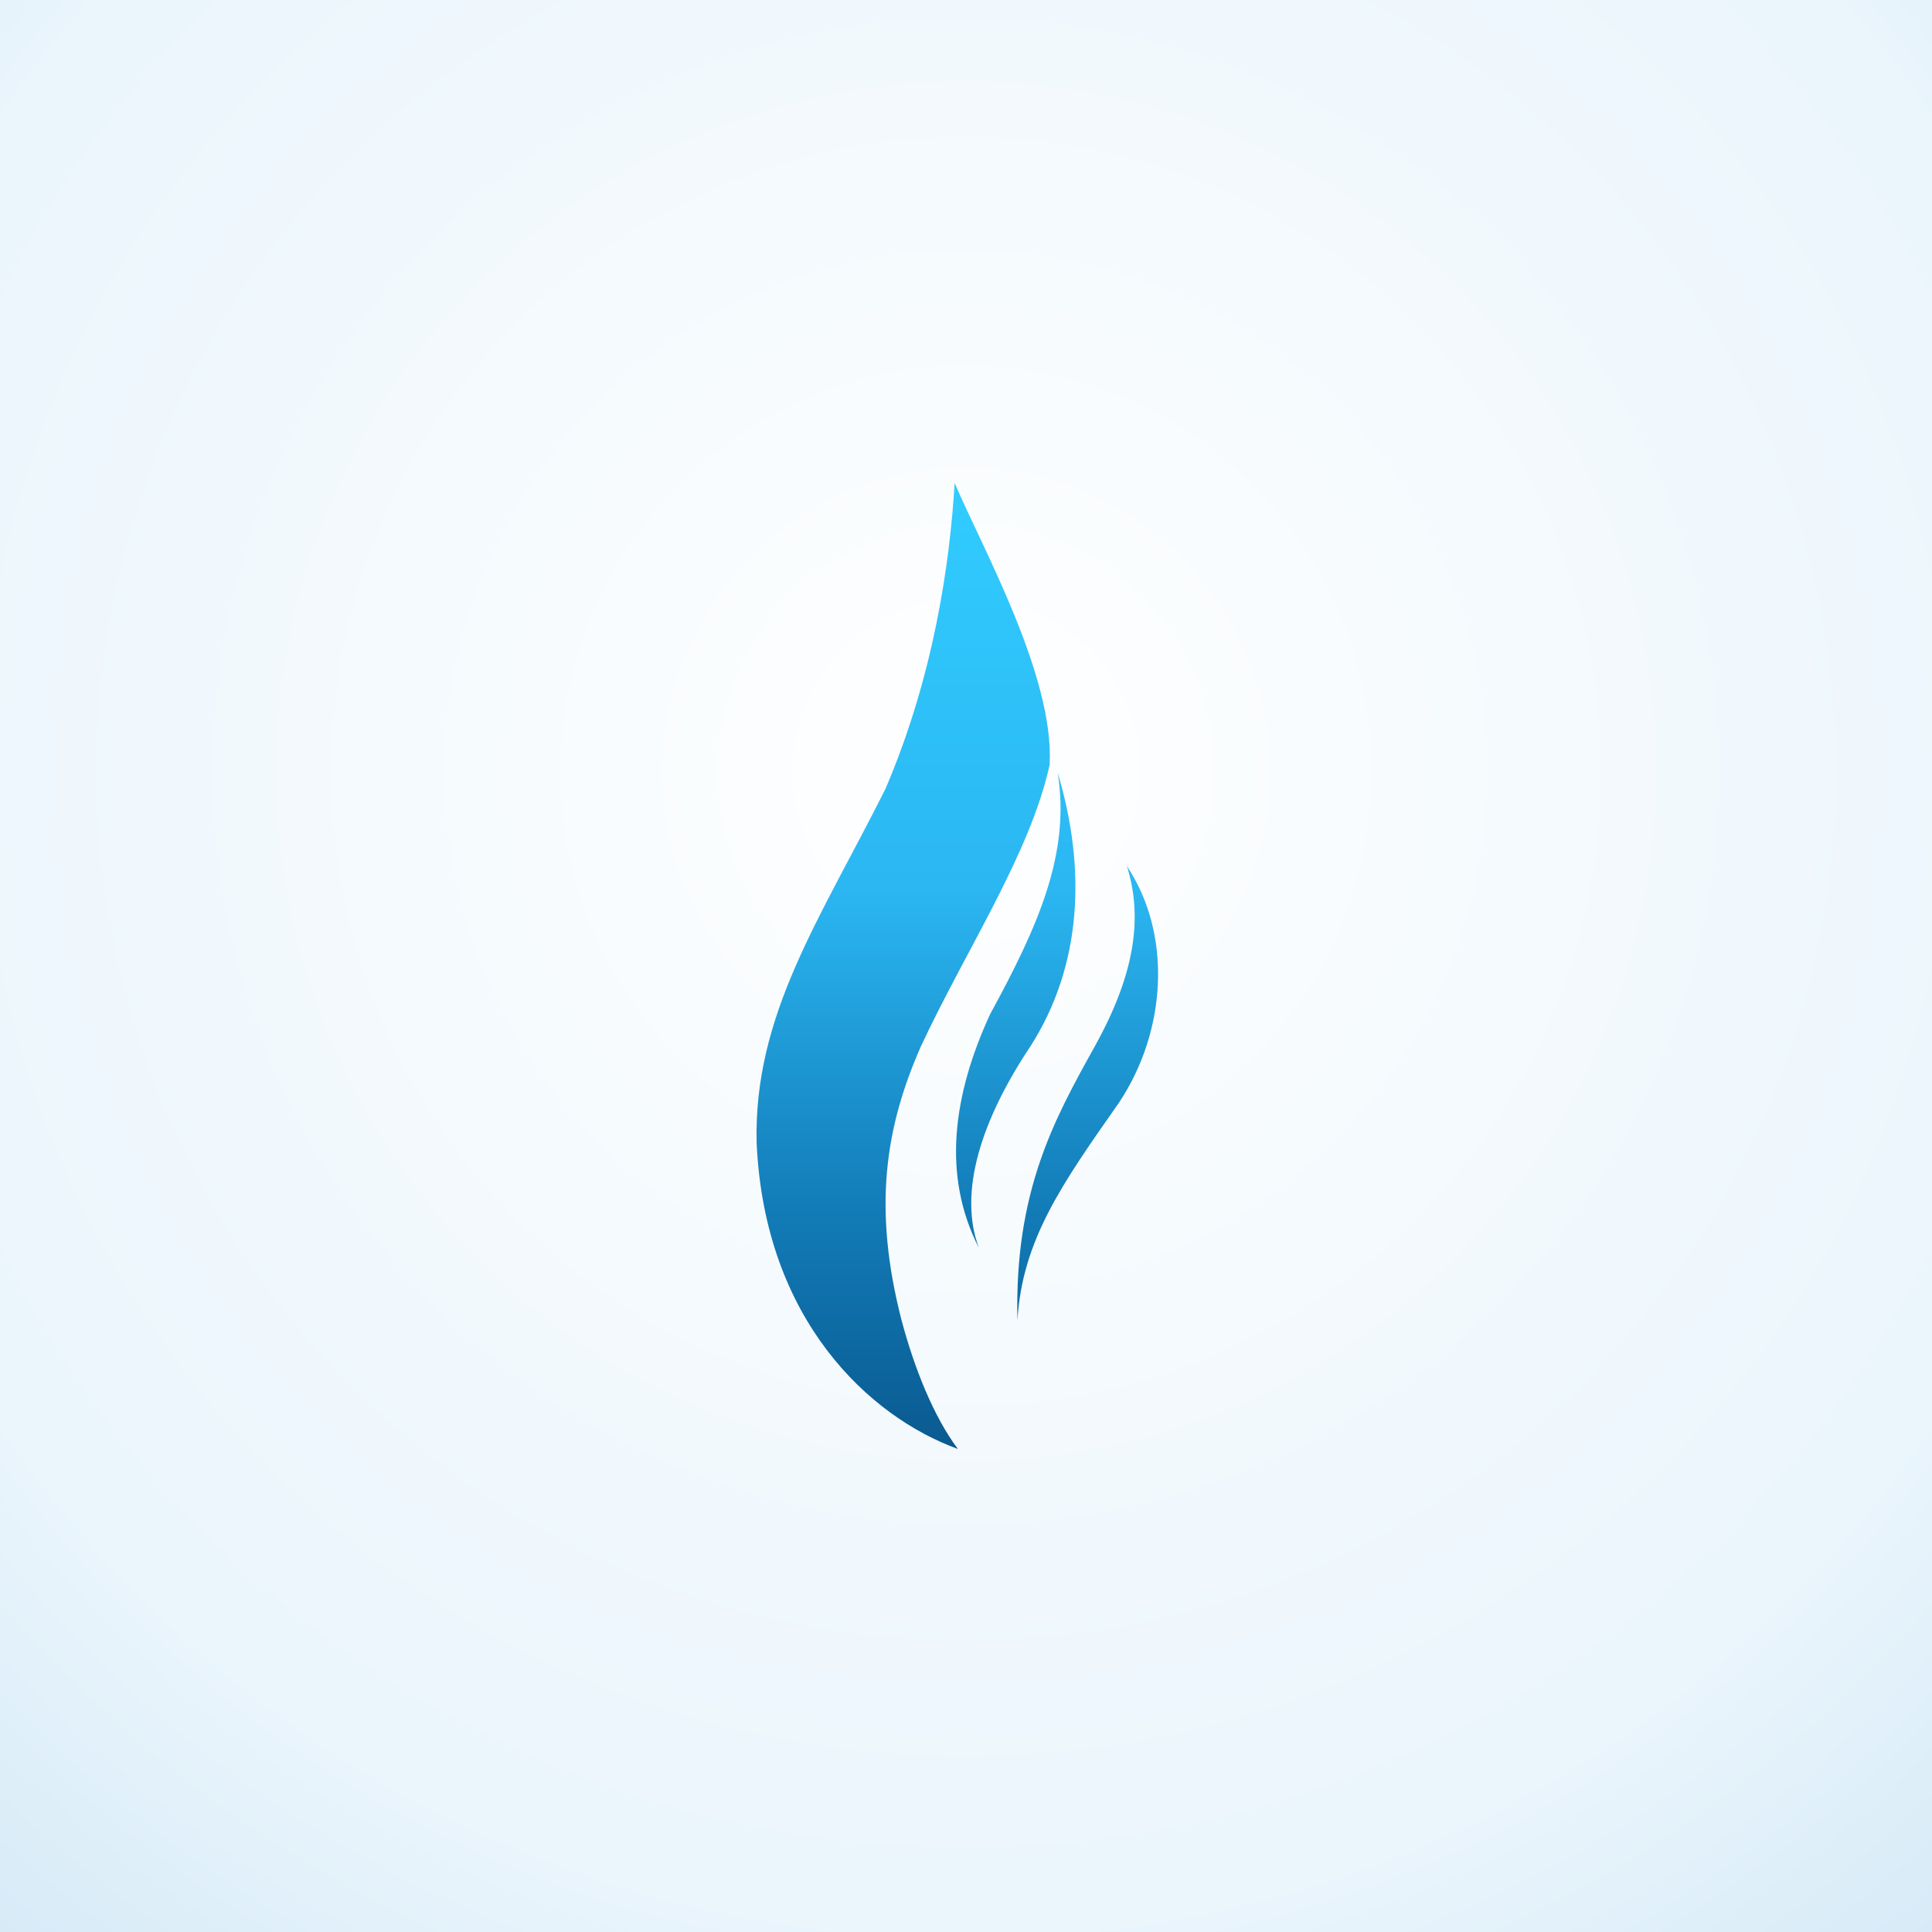
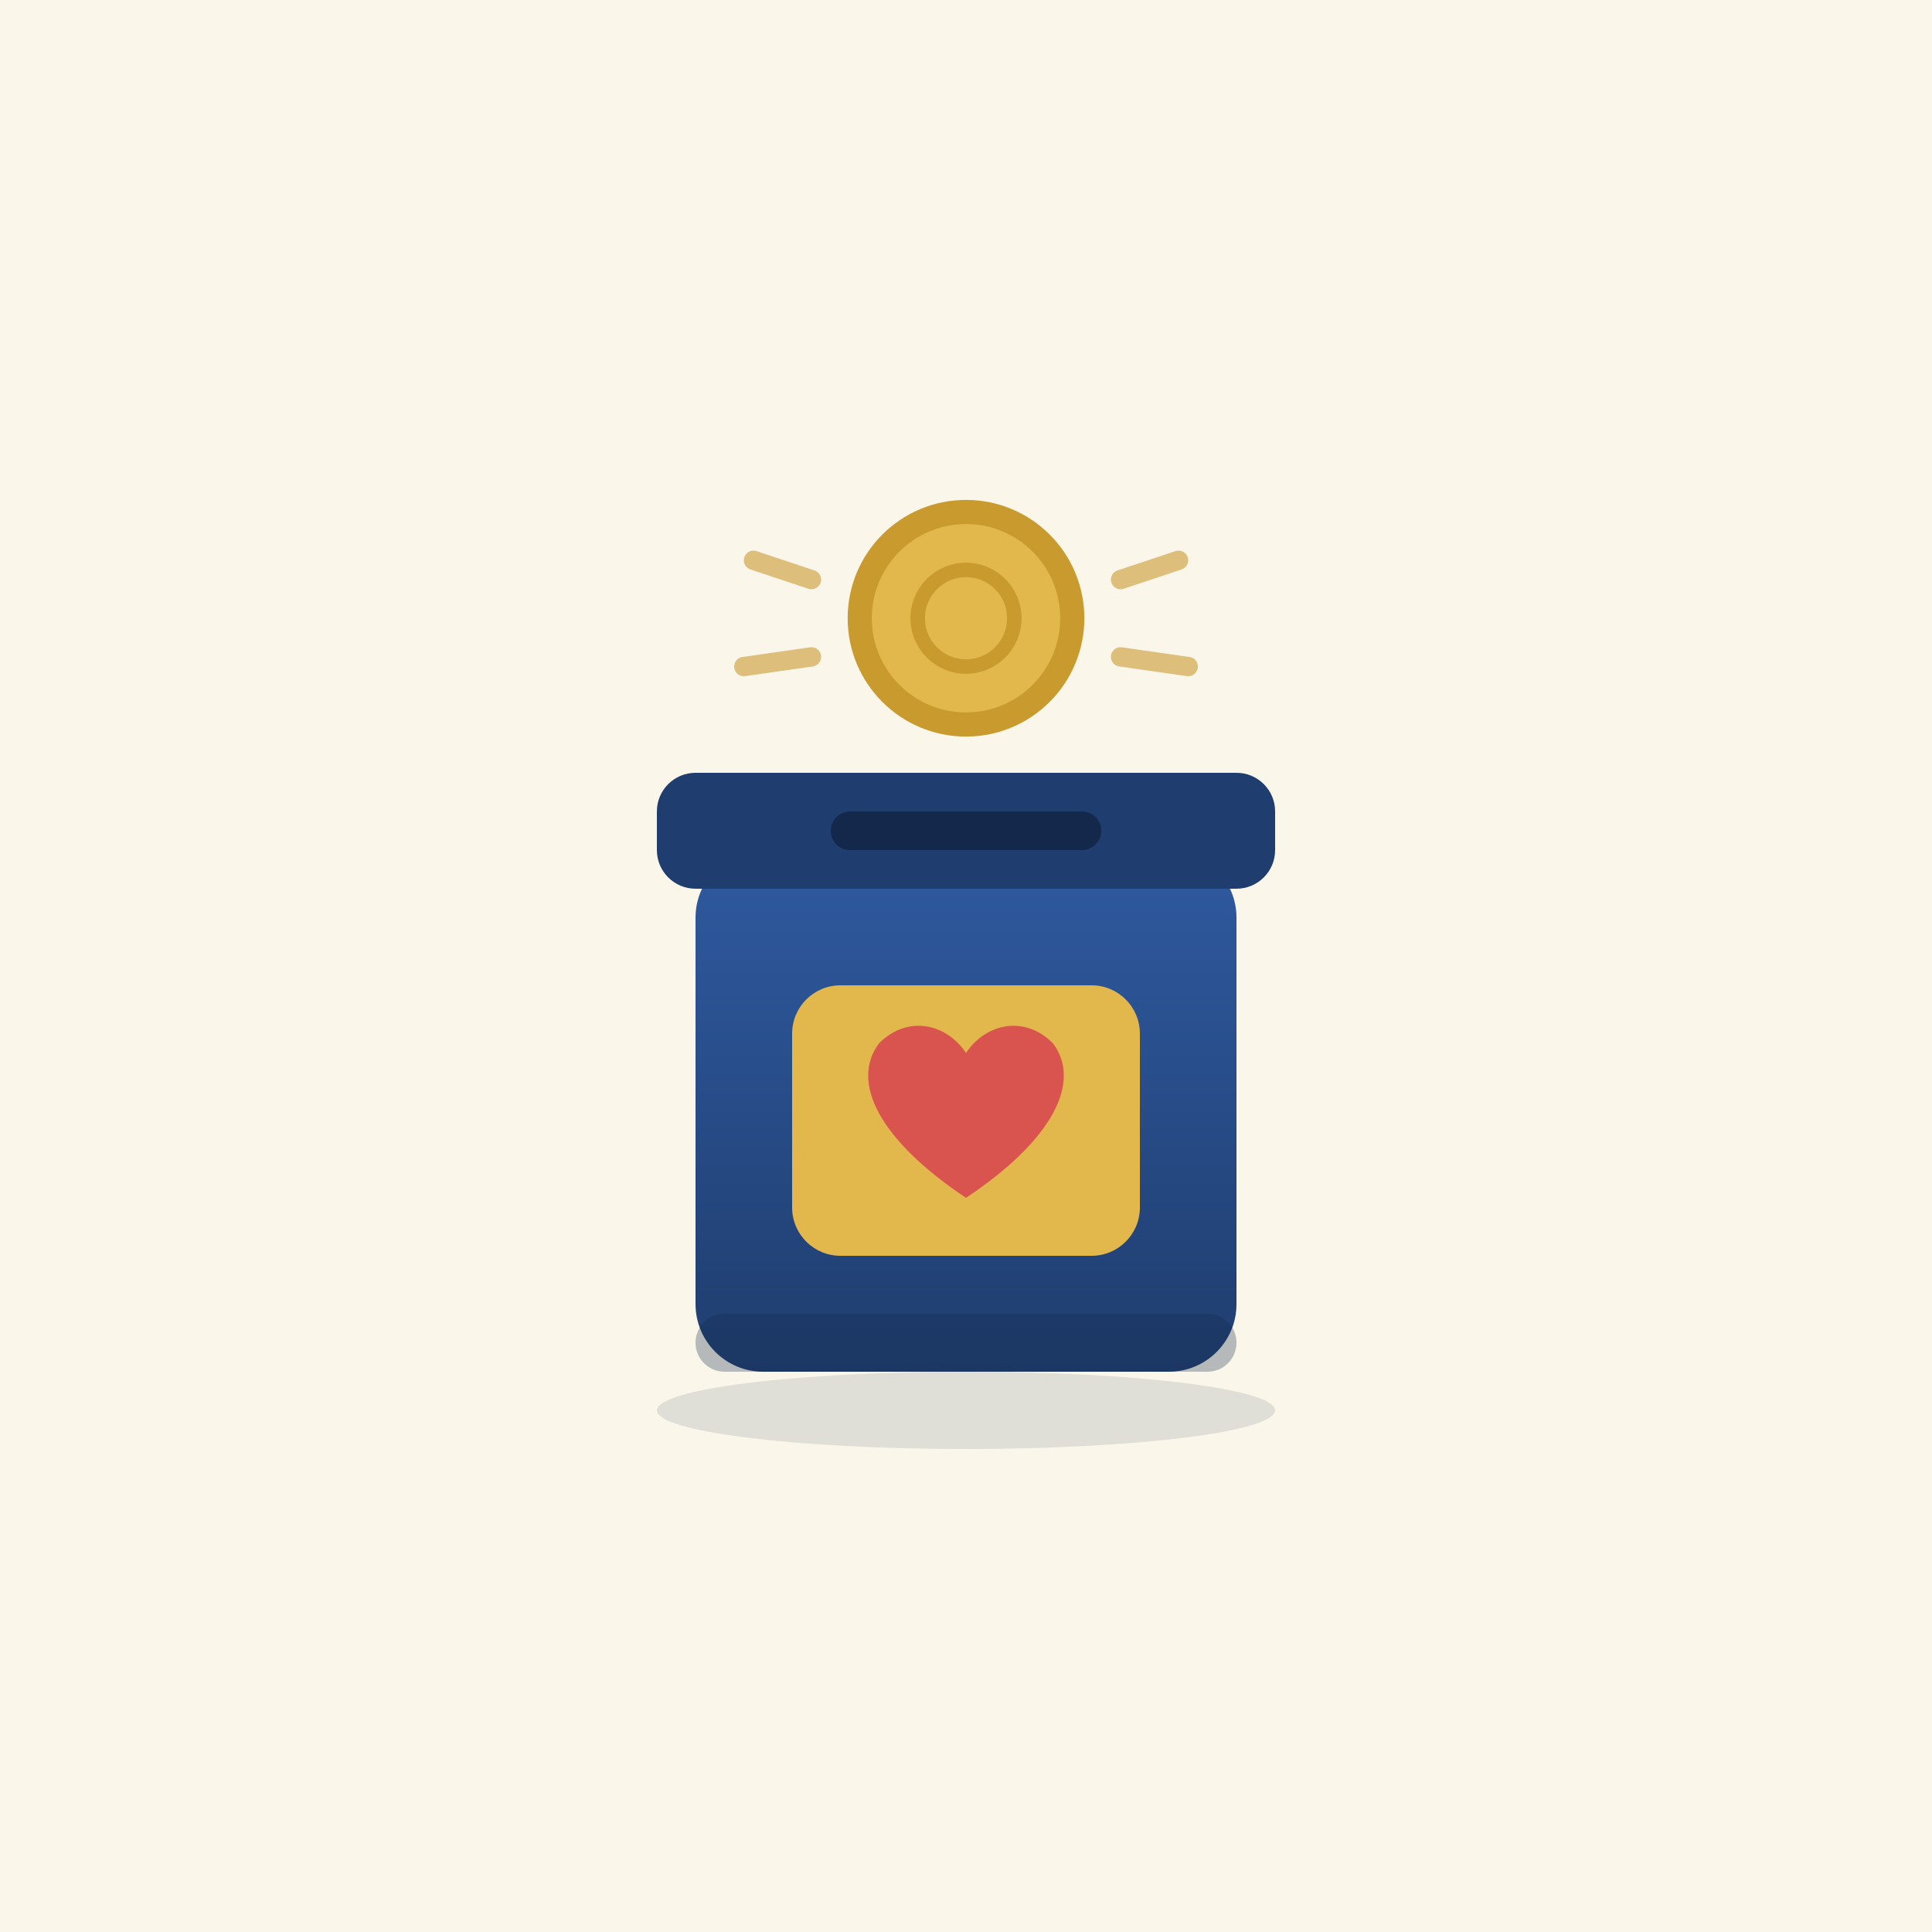
- <svg xmlns="http://www.w3.org/2000/svg" viewBox="0 0 100 100">
-   <defs>
-     <radialGradient id="bg" cx=".5" cy=".4" r=".85">
-       <stop offset="0" stop-color="#ffffff" />
-       <stop offset=".7" stop-color="#eaf5fc" />
-       <stop offset="1" stop-color="#cfe6f5" />
-     </radialGradient>
-     <linearGradient id="fg" gradientUnits="userSpaceOnUse" x1="0" y1="0" x2="0" y2="600">
-       <stop offset="0" stop-color="#31ccff" />
-       <stop offset=".42" stop-color="#2bb7f2" />
-       <stop offset=".75" stop-color="#127cb8" />
-       <stop offset="1" stop-color="#0a5a90" />
-     </linearGradient>
-   </defs>
-   <rect width="100" height="100" fill="url(#bg)" />
-   <g transform="translate(38.33,25.00) scale(0.08333)">
-     <g fill="url(#fg)" transform="translate(-150,0)">
-       <path d="M283 0C300 40 345 120 342 175C330 230 290 290 262 350C240 400 232 450 250 520C258 550 270 580 285 600C230 580 165 520 160 410C158 330 200 270 240 190C270 120 280 50 283 0Z" />
-       <path d="M347 180C365 240 362 300 330 350C300 395 285 440 298 475C275 430 282 380 305 330C335 275 355 230 347 180Z" />
-       <path d="M390 238C418 280 415 340 385 385C350 435 325 470 322 520C320 440 345 395 370 350C395 305 400 270 390 238Z" />
-     </g>
+ <svg xmlns="http://www.w3.org/2000/svg" viewBox="0 0 512 512">
+   <rect width="512" height="512" fill="#fbf6ea" />
+   <g transform="translate(102.40 102.40) scale(2.56)">
+     <defs>
+       <linearGradient id="pushka-b" x2="0" y2="1">
+         <stop offset="0" stop-color="#2f5aa0" />
+         <stop offset="1" stop-color="#1f3d6e" />
+       </linearGradient>
+     </defs>
+     <ellipse cx="60" cy="106" rx="32" ry="4" fill="#14284b" opacity=".12" />
+     <path d="M44 20l-6-2M44 28l-7 1M76 20l6-2M76 28l7 1" stroke="#c99a2e" stroke-width="2" stroke-linecap="round" opacity=".6" />
+     <circle cx="60" cy="24" r="11" fill="#e2b84d" stroke="#c99a2e" stroke-width="2.5" />
+     <circle cx="60" cy="24" r="5" fill="none" stroke="#c99a2e" stroke-width="1.5" />
+     <rect x="32" y="48" width="56" height="54" rx="7" fill="url(#pushka-b)" />
+     <rect x="28" y="40" width="64" height="12" rx="4" fill="#1f3d6e" />
+     <rect x="46" y="44" width="28" height="4" rx="2" fill="#14284b" />
+     <rect x="42" y="62" width="36" height="28" rx="5" fill="#e2b84d" />
+     <path d="M60 84c-9-6-12-12-9-16 3-3 7-2 9 1 2-3 6-4 9-1 3 4 0 10-9 16z" fill="#d9534f" />
+     <rect x="32" y="96" width="56" height="6" rx="3" fill="#14284b" opacity=".3" />
  </g>
</svg>
